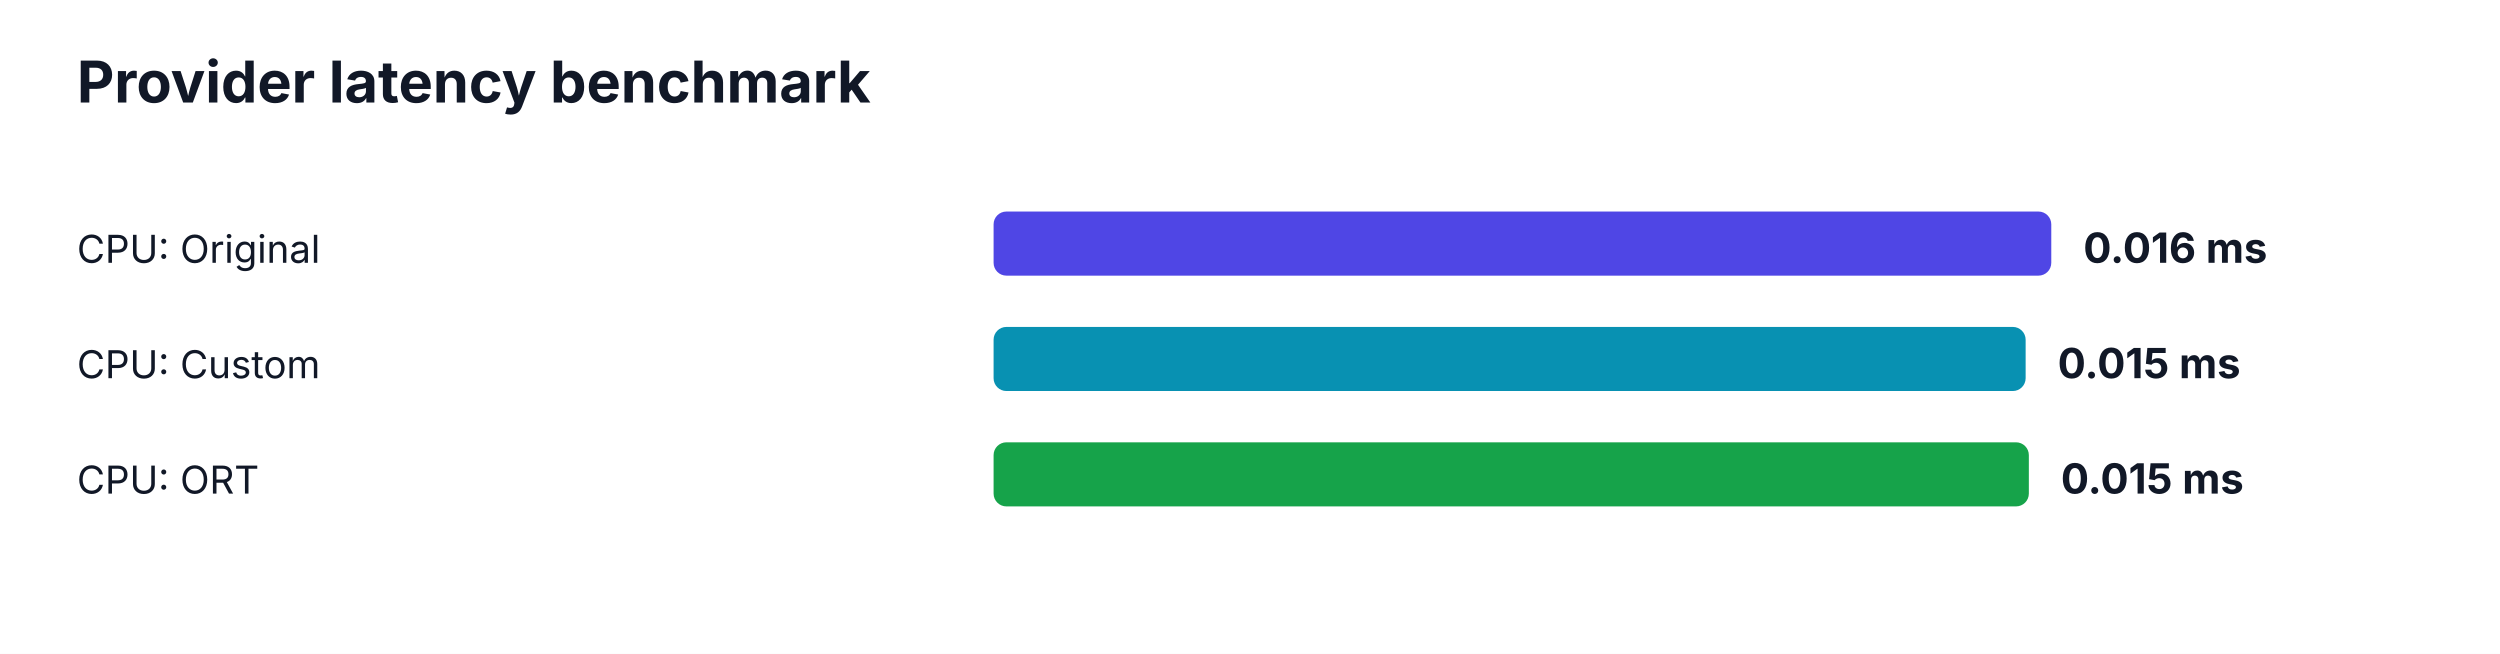
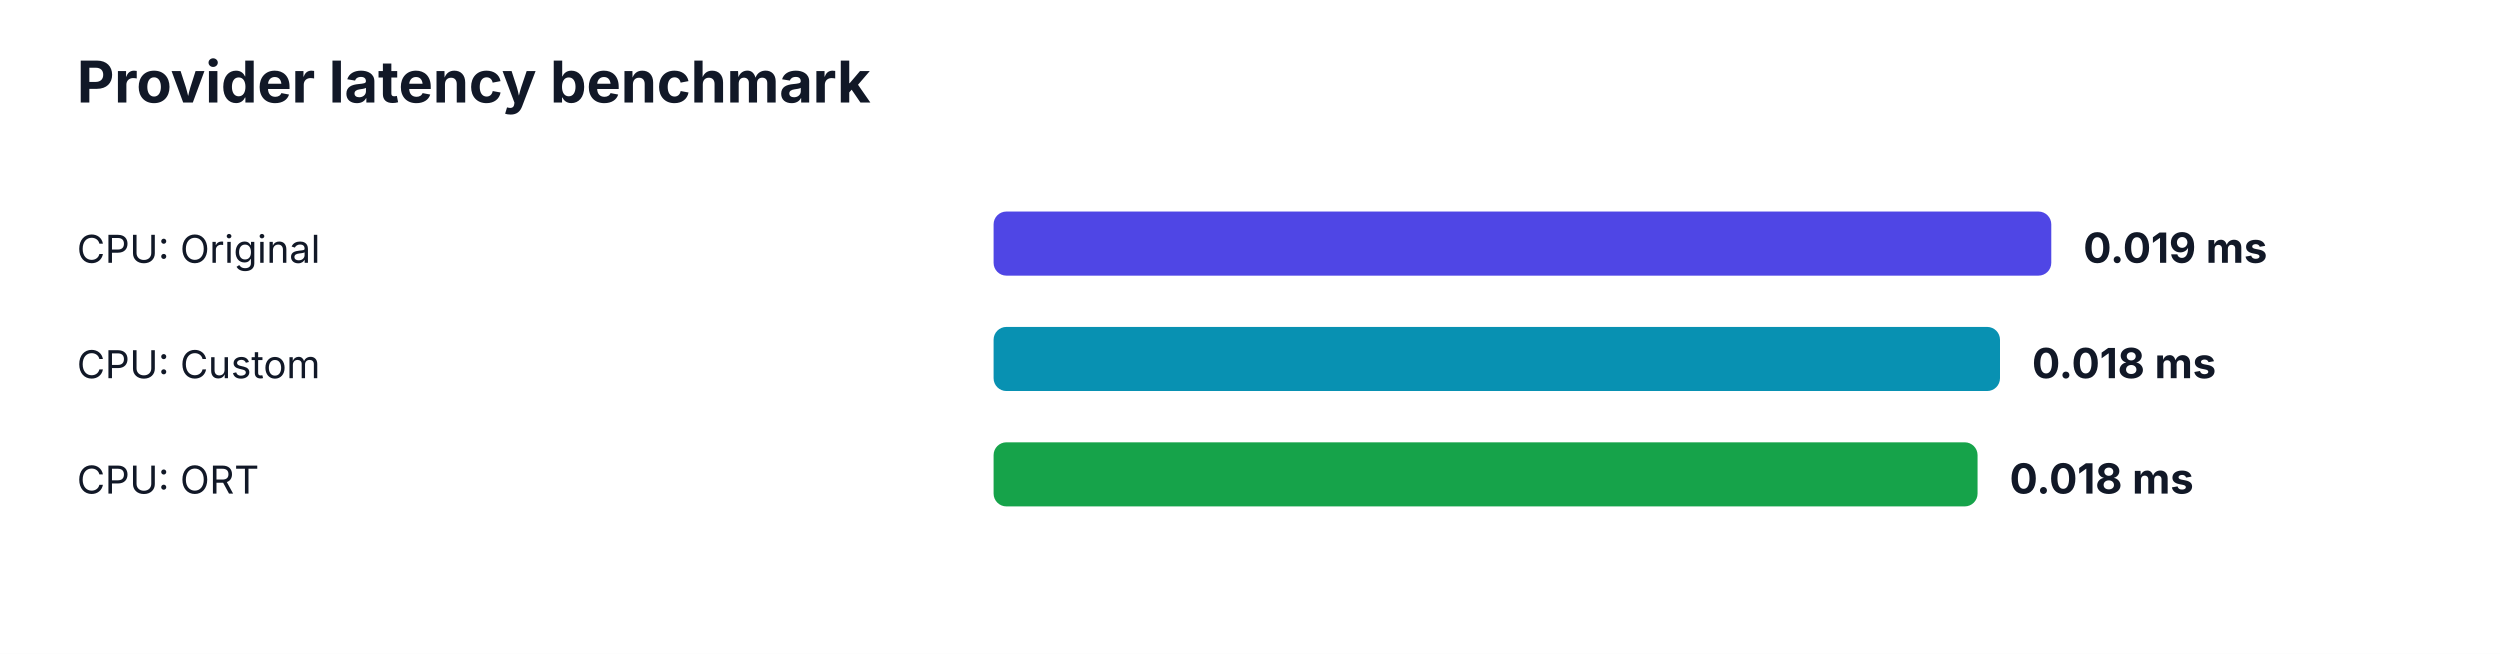
<svg xmlns="http://www.w3.org/2000/svg" width="780" height="204" viewBox="0 0 780 204" role="img">
  <rect width="100%" height="100%" fill="white" />
  <text x="24" y="32" font-family="Inter, ui-sans-serif, system-ui, -apple-system, BlinkMacSystemFont, Segoe UI, sans-serif" font-size="18" font-weight="700" fill="#111827">Provider latency benchmark</text>
  <text x="24" y="82" font-family="Inter, ui-sans-serif, system-ui, -apple-system, BlinkMacSystemFont, Segoe UI, sans-serif" font-size="12" font-weight="400" fill="#111827">CPU: Original</text>
  <rect x="310" y="66" width="330" height="20" rx="4" fill="#4f46e5" />
-   <text x="650" y="82" font-family="Inter, ui-sans-serif, system-ui, -apple-system, BlinkMacSystemFont, Segoe UI, sans-serif" font-size="13" font-weight="700" fill="#111827">0.016 ms</text>
+   <text x="650" y="82" font-family="Inter, ui-sans-serif, system-ui, -apple-system, BlinkMacSystemFont, Segoe UI, sans-serif" font-size="13" font-weight="700" fill="#111827">0.019 ms</text>
  <text x="24" y="118" font-family="Inter, ui-sans-serif, system-ui, -apple-system, BlinkMacSystemFont, Segoe UI, sans-serif" font-size="12" font-weight="400" fill="#111827">CPU: Custom</text>
-   <rect x="310" y="102" width="322" height="20" rx="4" fill="#0891b2" />
-   <text x="642" y="118" font-family="Inter, ui-sans-serif, system-ui, -apple-system, BlinkMacSystemFont, Segoe UI, sans-serif" font-size="13" font-weight="700" fill="#111827">0.015 ms</text>
+   <rect x="310" y="102" width="314" height="20" rx="4" fill="#0891b2" />
+   <text x="634" y="118" font-family="Inter, ui-sans-serif, system-ui, -apple-system, BlinkMacSystemFont, Segoe UI, sans-serif" font-size="13" font-weight="700" fill="#111827">0.018 ms</text>
  <text x="24" y="154" font-family="Inter, ui-sans-serif, system-ui, -apple-system, BlinkMacSystemFont, Segoe UI, sans-serif" font-size="12" font-weight="400" fill="#111827">CPU: ORT</text>
-   <rect x="310" y="138" width="323" height="20" rx="4" fill="#16a34a" />
-   <text x="643" y="154" font-family="Inter, ui-sans-serif, system-ui, -apple-system, BlinkMacSystemFont, Segoe UI, sans-serif" font-size="13" font-weight="700" fill="#111827">0.015 ms</text>
+   <rect x="310" y="138" width="307" height="20" rx="4" fill="#16a34a" />
+   <text x="627" y="154" font-family="Inter, ui-sans-serif, system-ui, -apple-system, BlinkMacSystemFont, Segoe UI, sans-serif" font-size="13" font-weight="700" fill="#111827">0.018 ms</text>
</svg>
